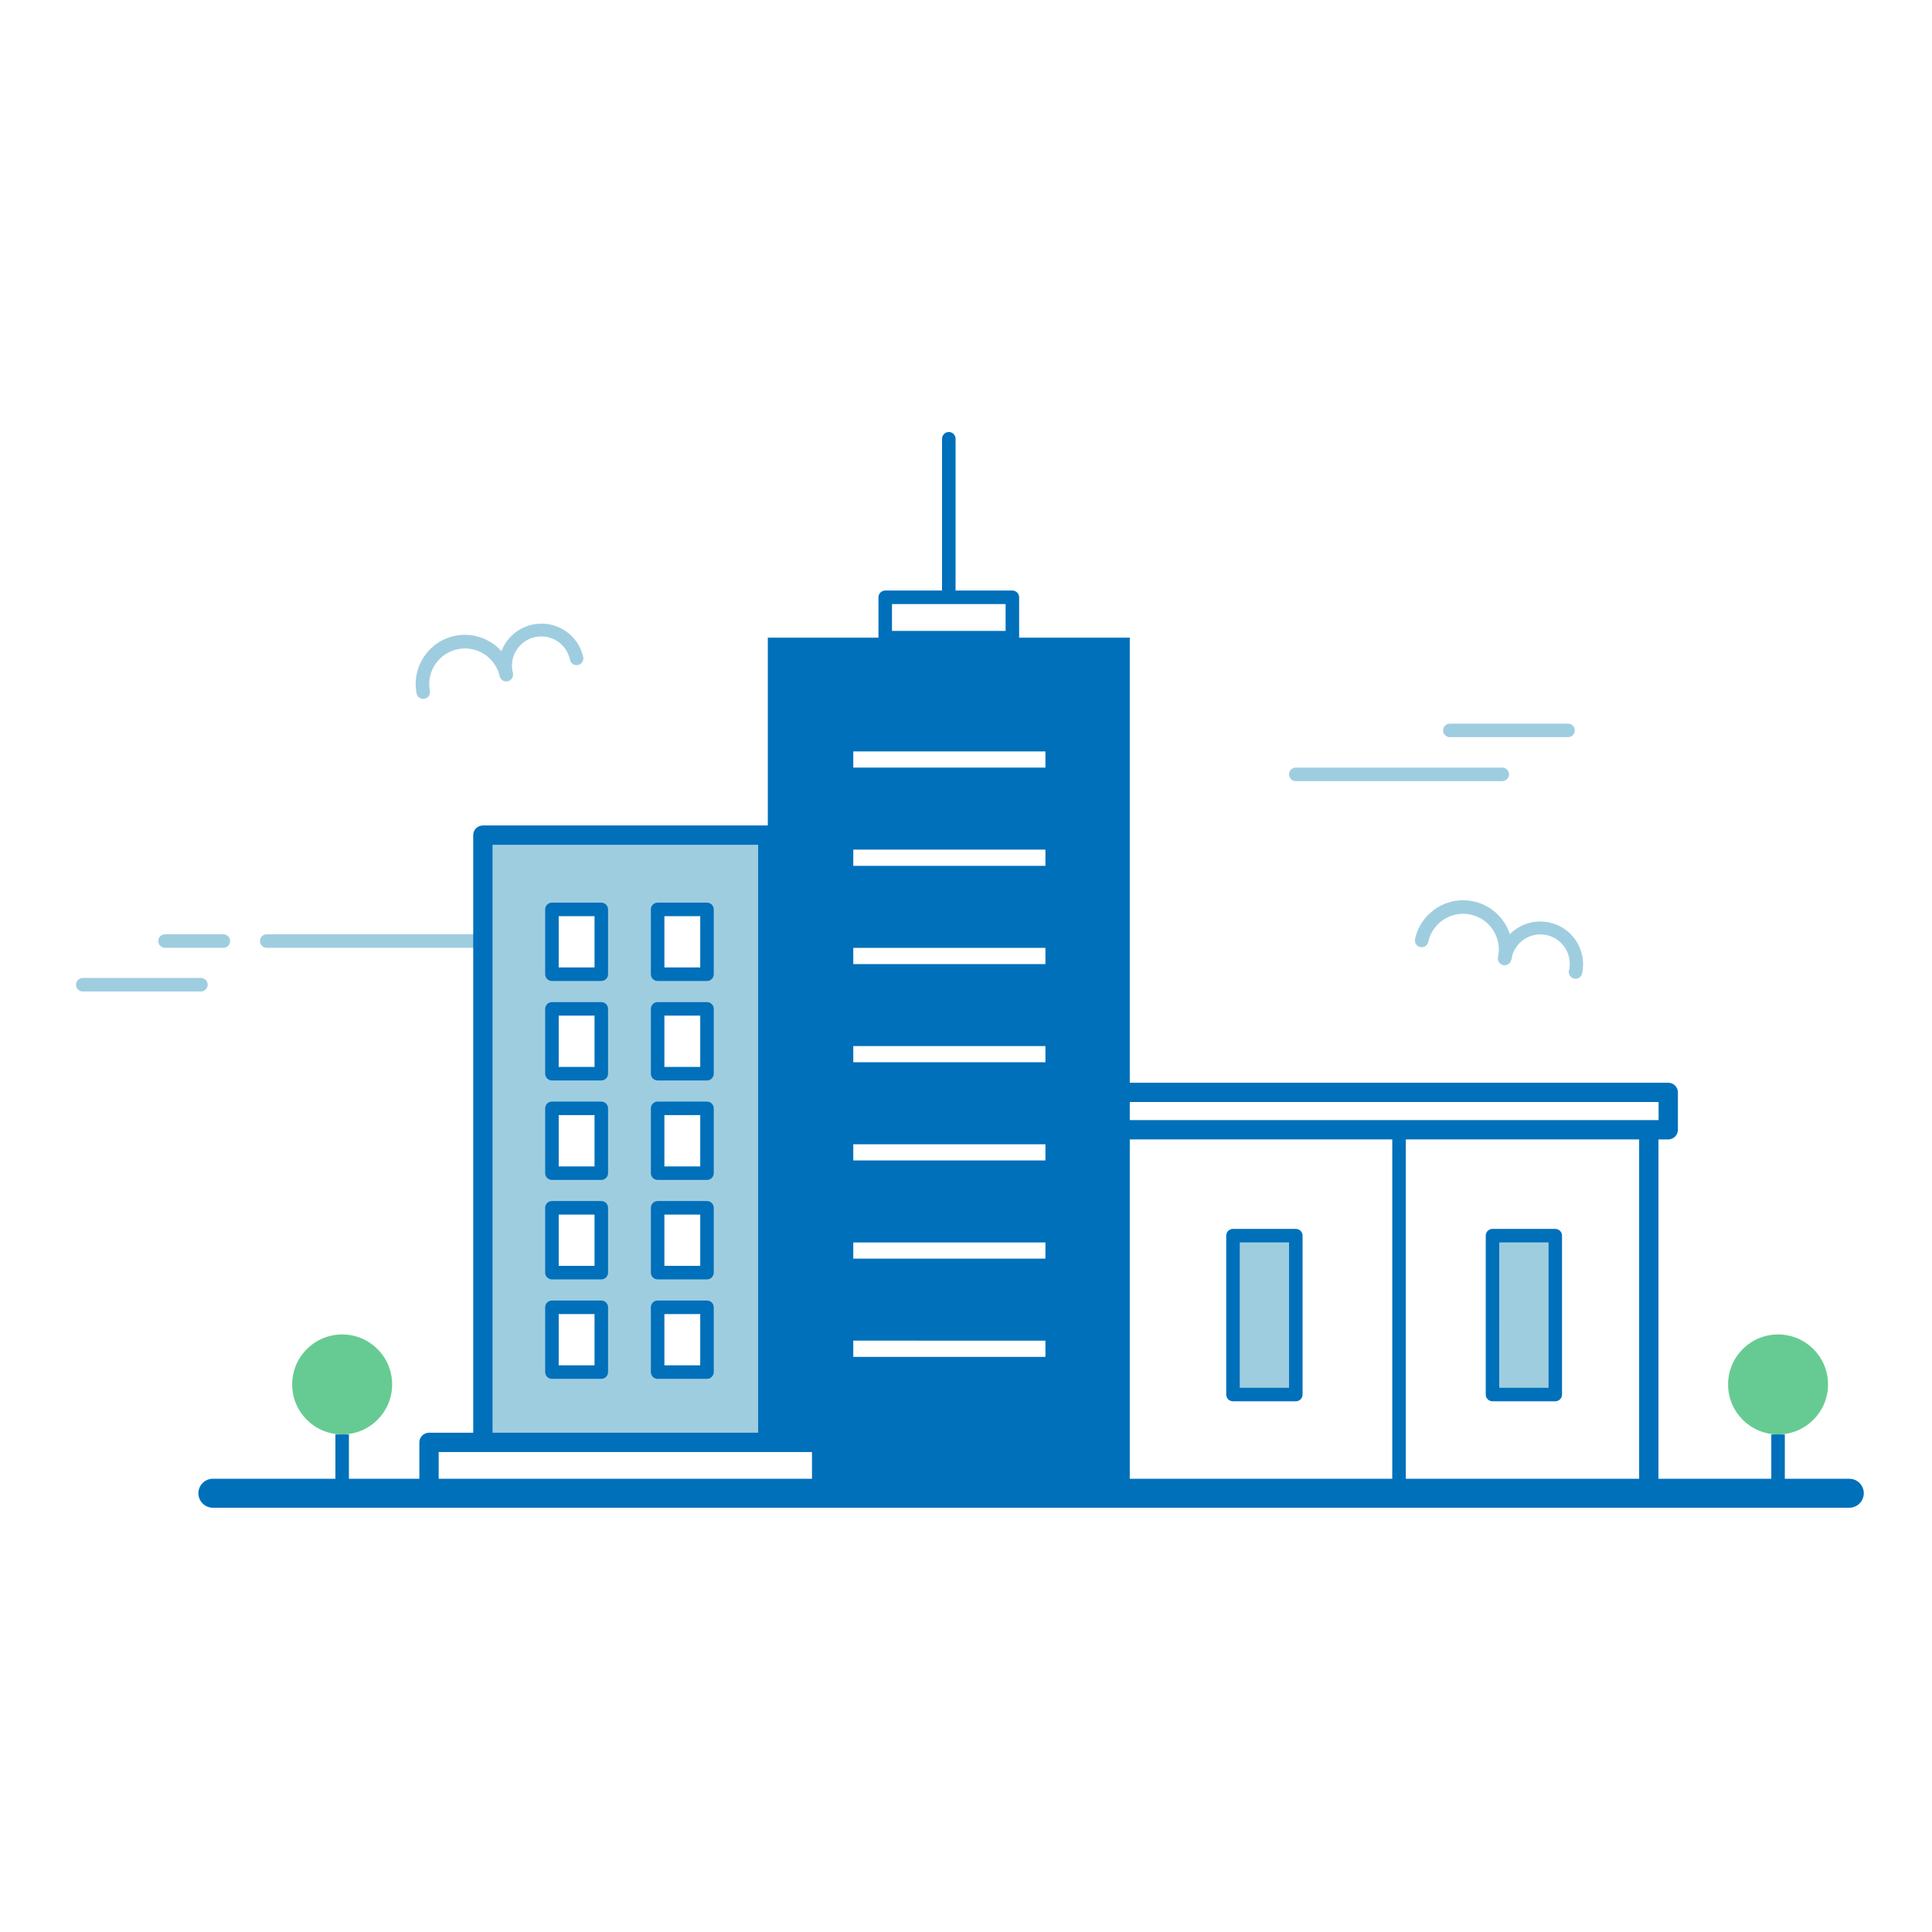
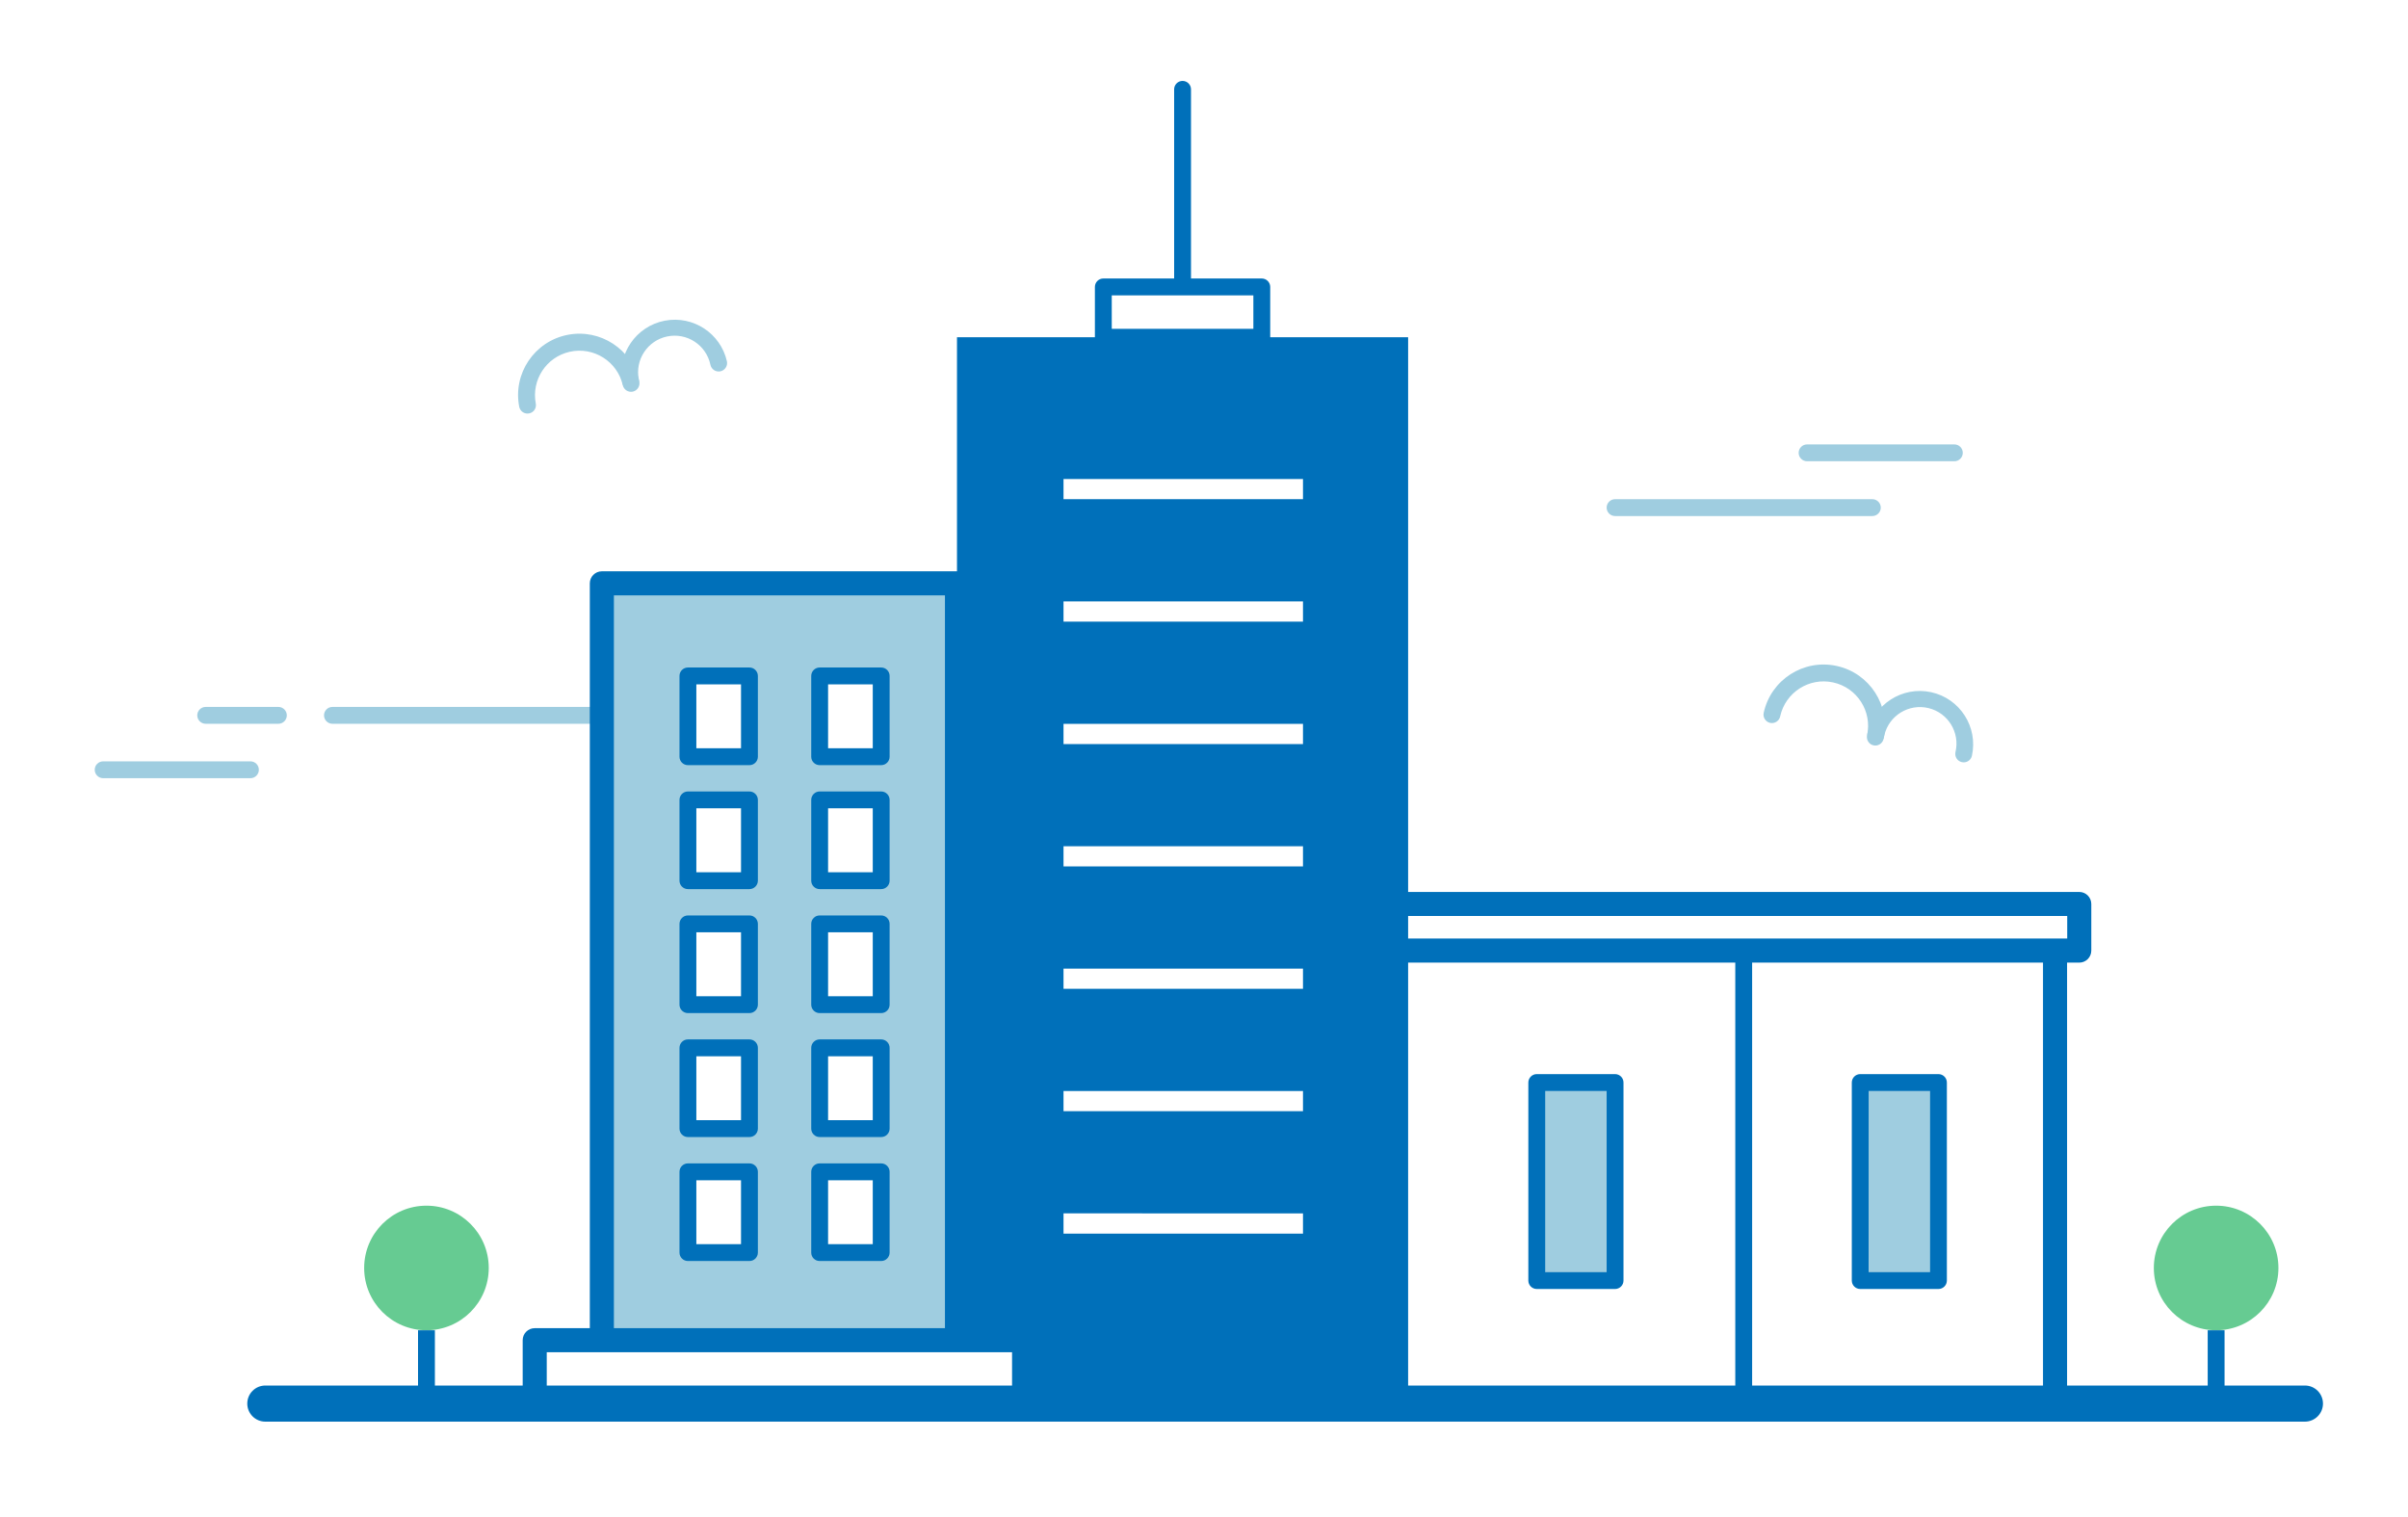
- <svg xmlns="http://www.w3.org/2000/svg" viewBox="0 0 1000 1000">
+ <svg xmlns="http://www.w3.org/2000/svg" xmlns:xlink="http://www.w3.org/1999/xlink" version="1.1" preserveAspectRatio="xMidYMid meet" viewBox="0 0 1000 630" width="1000" height="630">
  <defs>
-     <style>.cls-1{fill:#9fcde0;}.cls-2{fill:#66cb92;}.cls-3{fill:#0070ba;}</style>
+     <path d="M397.42 556.58L249.94 556.58L249.94 242.26L397.42 242.26L397.42 556.58ZM311.23 280.71L285.68 280.71L285.68 314.26L311.23 314.26L311.23 280.71ZM365.94 280.71L340.39 280.71L340.39 314.26L365.94 314.26L365.94 280.71ZM311.23 332.19L285.68 332.19L285.68 365.74L311.23 365.74L311.23 332.19ZM365.94 332.19L340.39 332.19L340.39 365.74L365.94 365.74L365.94 332.19ZM311.23 383.68L285.68 383.68L285.68 417.23L311.23 417.23L311.23 383.68ZM365.94 383.68L340.39 383.68L340.39 417.23L365.94 417.23L365.94 383.68ZM311.23 435.16L285.68 435.16L285.68 468.71L311.23 468.71L311.23 435.16ZM365.94 435.16L340.39 435.16L340.39 468.71L365.94 468.71L365.94 435.16ZM311.23 486.65L285.68 486.65L285.68 520.19L311.23 520.19L311.23 486.65ZM365.94 486.65L340.39 486.65L340.39 520.19L365.94 520.19L365.94 486.65Z" id="ixnPI4ysb" />
+     <path d="M42.84 323.18C40.91 323.18 39.34 321.61 39.34 319.68C39.34 317.75 40.91 316.18 42.84 316.18C48.96 316.18 97.88 316.18 104 316.18C105.93 316.18 107.5 317.75 107.5 319.68C107.5 321.61 105.93 323.18 104 323.18C91.77 323.18 48.96 323.18 42.84 323.18Z" id="c88YQ4aLy" />
+     <path d="M85.42 300.58C83.49 300.58 81.92 299.01 81.92 297.08C81.92 295.15 83.49 293.58 85.42 293.58C88.44 293.58 112.59 293.58 115.61 293.58C117.54 293.58 119.11 295.15 119.11 297.08C119.11 299.01 117.54 300.58 115.61 300.58C109.57 300.58 88.44 300.58 85.42 300.58Z" id="hcs03nc2j" />
+     <path d="M138.06 300.58C136.13 300.58 134.56 299.01 134.56 297.08C134.56 295.15 136.13 293.58 138.06 293.58C149.25 293.58 238.75 293.58 249.94 293.58C251.87 293.58 253.44 295.15 253.44 297.08C253.44 299.01 251.87 300.58 249.94 300.58C227.56 300.58 149.25 300.58 138.06 300.58Z" id="b1o5rkPBgM" />
+     <path d="M670.71 214.31C668.78 214.31 667.21 212.74 667.21 210.81C667.21 208.88 668.78 207.31 670.71 207.31C681.39 207.31 766.87 207.31 777.55 207.31C779.48 207.31 781.05 208.88 781.05 210.81C781.05 212.74 779.48 214.31 777.55 214.31C756.18 214.31 681.39 214.31 670.71 214.31Z" id="aKld0w18R" />
+     <path d="M750.45 191.56C748.52 191.56 746.95 189.99 746.95 188.06C746.95 186.13 748.52 184.56 750.45 184.56C756.57 184.56 805.49 184.56 811.61 184.56C813.54 184.56 815.11 186.13 815.11 188.06C815.11 189.99 813.54 191.56 811.61 191.56C799.38 191.56 756.57 191.56 750.45 191.56Z" id="a4eD6U7Y7e" />
+     <path d="M670.71 449.57C670.71 449.57 670.71 449.57 670.71 449.57C670.71 498.91 670.71 526.32 670.71 531.8C670.71 531.8 670.71 531.8 670.71 531.8C651.2 531.8 640.36 531.8 638.19 531.8C638.19 531.8 638.19 531.8 638.19 531.8C638.19 482.46 638.19 455.05 638.19 449.57C638.19 449.57 638.19 449.57 638.19 449.57C657.7 449.57 668.54 449.57 670.71 449.57Z" id="b43GxGckvr" />
+     <path d="M805.04 449.57C805.04 449.57 805.04 449.57 805.04 449.57C805.04 498.91 805.04 526.32 805.04 531.8C805.04 531.8 805.04 531.8 805.04 531.8C785.53 531.8 774.69 531.8 772.52 531.8C772.52 531.8 772.52 531.8 772.52 531.8C772.52 482.46 772.52 455.05 772.52 449.57C772.52 449.57 772.52 449.57 772.52 449.57C792.03 449.57 802.87 449.57 805.04 449.57Z" id="eB7KzPwC5" />
+     <path d="M215.63 168.96C212.92 155.16 221.92 141.77 235.72 139.06C249.3 136.4 262.53 145.07 265.5 158.59C265.85 160.49 264.58 162.31 262.68 162.66C260.85 162.99 259.08 161.83 258.65 160.02C256.39 150.07 246.49 143.84 236.54 146.1C226.86 148.31 220.65 157.78 222.49 167.54C222.89 169.43 221.68 171.28 219.8 171.67C219.55 171.73 219.31 171.75 219.06 171.75C217.4 171.75 215.97 170.59 215.63 168.96Z" id="a3XmpeXh7" />
+     <path d="M258.45 159.07C256.18 147.03 264.1 135.43 276.14 133.17C287.87 130.96 299.25 138.43 301.88 150.07C302.27 151.96 301.05 153.82 299.16 154.21C297.27 154.6 295.41 153.38 295.02 151.49C293.31 143.29 285.28 138.02 277.07 139.73C268.87 141.43 263.6 149.47 265.31 157.67C265.69 159.59 264.43 161.45 262.52 161.82C262.31 161.87 262.09 161.89 261.88 161.89C260.22 161.86 258.79 160.69 258.45 159.07Z" id="b123xTYnbn" />
+     <path d="M778.04 309.54C776.15 309.13 774.96 307.26 775.37 305.37C775.37 305.37 775.37 305.37 775.37 305.37C777.53 295.4 771.21 285.56 761.24 283.4C751.27 281.24 741.43 287.56 739.27 297.53C738.86 299.42 736.99 300.62 735.1 300.21C733.22 299.79 732.02 297.93 732.43 296.04C735.42 282.29 748.98 273.57 762.73 276.56C776.48 279.55 785.2 293.11 782.21 306.86C781.86 308.47 780.44 309.62 778.79 309.62C778.54 309.62 778.29 309.59 778.04 309.54Z" id="a1B5XgCbb7" />
+     <path d="M814.75 316.52C812.86 316.11 811.66 314.25 812.07 312.36C814.02 304.21 809 296.01 800.85 294.06C792.69 292.11 784.5 297.13 782.55 305.28C782.5 305.49 782.45 305.7 782.41 305.91C782.04 307.81 780.21 309.05 778.31 308.68C776.41 308.32 775.17 306.48 775.54 304.58C775.55 304.53 775.56 304.48 775.57 304.43C778.17 292.46 789.98 284.87 801.95 287.46C813.91 290.06 821.51 301.87 818.91 313.84C818.57 315.45 817.15 316.6 815.5 316.6C815.25 316.6 815 316.57 814.75 316.52Z" id="ab37QjdqP" />
+     <path d="M177.1 500.71C162.81 500.71 151.23 512.29 151.23 526.58C151.23 540.87 162.81 552.45 177.1 552.45C191.39 552.45 202.97 540.87 202.97 526.58C202.97 512.29 191.39 500.71 177.1 500.71Z" id="eKX2y6cUO" />
+     <path d="M920.32 500.71C906.03 500.71 894.45 512.29 894.45 526.58C894.45 540.87 906.03 552.45 920.32 552.45C934.61 552.45 946.19 540.87 946.19 526.58C946.19 512.29 934.61 500.71 920.32 500.71Z" id="acozplKhW" />
+     <path d="M923.82 575.4L923.82 552.45L916.82 552.45L916.82 575.4L858.42 575.4L858.42 399.77C861.46 399.77 863.14 399.77 863.48 399.77C866.24 399.77 868.48 397.53 868.48 394.77C868.48 392.84 868.48 377.36 868.48 375.42C868.48 372.66 866.24 370.42 863.48 370.42C844.9 370.42 752 370.42 584.77 370.42L584.77 140.06L527.5 140.06C527.5 127.52 527.5 120.55 527.5 119.16C527.5 117.23 525.93 115.66 524 115.66C522.04 115.66 512.24 115.66 494.6 115.66C494.6 68.52 494.6 42.34 494.6 37.1C494.6 35.17 493.03 33.6 491.1 33.6C489.17 33.6 487.6 35.17 487.6 37.1C487.6 42.34 487.6 68.52 487.6 115.66C469.95 115.66 460.15 115.66 458.19 115.66C456.26 115.66 454.69 117.23 454.69 119.16C454.69 120.55 454.69 127.52 454.69 140.06L397.42 140.06L397.42 237.26C308.93 237.26 259.77 237.26 249.94 237.26C247.18 237.26 244.94 239.5 244.94 242.26C244.94 262.88 244.94 365.99 244.94 551.58C231.21 551.58 223.59 551.58 222.06 551.58C219.3 551.58 217.06 553.82 217.06 556.58C217.06 557.83 217.06 564.11 217.06 575.4L180.6 575.4L180.6 552.45L173.6 552.45L173.6 575.4C135.55 575.4 114.42 575.4 110.19 575.4C106.05 575.4 102.69 578.76 102.69 582.9C102.69 587.04 106.05 590.4 110.19 590.4C194.89 590.4 872.49 590.4 957.19 590.4C961.33 590.4 964.69 587.04 964.69 582.9C964.69 578.76 961.33 575.4 957.19 575.4C957.19 575.4 946.06 575.4 923.82 575.4ZM461.69 122.66L520.5 122.66L520.5 136.56L461.69 136.56L461.69 122.66ZM848.42 575.4L727.63 575.4L727.63 399.77L848.42 399.77L848.42 575.4ZM584.77 380.4L858.48 380.4L858.48 389.75L584.77 389.75L584.77 380.4ZM720.63 399.75L720.63 575.4L584.77 575.4L584.77 399.77L720.63 399.75ZM541.11 198.92L541.11 207.31L441.66 207.31L441.66 198.92L541.11 198.92ZM541.11 503.92L541.11 512.31L441.66 512.31L441.66 503.9L541.11 503.92ZM541.11 453.09L541.11 461.48L441.66 461.48L441.66 453.09L541.11 453.09ZM541.11 402.26L541.11 410.65L441.66 410.65L441.66 402.26L541.11 402.26ZM541.11 351.43L541.11 359.82L441.66 359.82L441.66 351.43L541.11 351.43ZM541.11 300.6L541.11 309L441.66 309L441.66 300.61L541.11 300.6ZM441.66 258.16L441.66 249.77L541.11 249.77L541.11 258.16L441.66 258.16ZM254.94 247.26L392.42 247.26L392.42 551.58L254.94 551.58L254.94 247.26ZM227.06 561.58L420.29 561.58L420.29 575.4L227.06 575.4L227.06 561.58Z" id="bTq5lwMH1" />
+     <path d="M670.71 535.31C672.64 535.31 674.21 533.74 674.21 531.81C674.21 523.59 674.21 457.79 674.21 449.57C674.21 447.64 672.64 446.07 670.71 446.07C667.46 446.07 641.44 446.07 638.19 446.07C636.26 446.07 634.69 447.64 634.69 449.57C634.69 457.79 634.69 523.59 634.69 531.81C634.69 533.74 636.26 535.31 638.19 535.31C644.69 535.31 667.46 535.31 670.71 535.31ZM641.69 453.07L667.21 453.07L667.21 528.31L641.69 528.31L641.69 453.07Z" id="gjimfAHMo" />
+     <path d="M805 535.31C806.93 535.31 808.5 533.74 808.5 531.81C808.5 523.59 808.5 457.79 808.5 449.57C808.5 447.64 806.93 446.07 805 446.07C801.75 446.07 775.77 446.07 772.52 446.07C770.59 446.07 769.02 447.64 769.02 449.57C769.02 457.79 769.02 523.59 769.02 531.81C769.02 533.74 770.59 535.31 772.52 535.31C779.02 535.31 801.75 535.31 805 535.31ZM776.02 453.07L801.53 453.07L801.53 528.31L776 528.31L776.02 453.07Z" id="cHOGWtLmL" />
+     <path d="M285.68 277.21C283.75 277.21 282.18 278.78 282.18 280.71C282.18 284.07 282.18 310.9 282.18 314.26C282.18 316.19 283.75 317.76 285.68 317.76C288.24 317.76 308.68 317.76 311.23 317.76C313.16 317.76 314.73 316.19 314.73 314.26C314.73 310.9 314.73 284.07 314.73 280.71C314.73 278.78 313.16 277.21 311.23 277.21C306.12 277.21 288.24 277.21 285.68 277.21ZM307.73 310.76L289.18 310.76L289.18 284.21L307.73 284.21L307.73 310.76Z" id="c1MSIPMjY3" />
+     <path d="M340.39 277.21C338.46 277.21 336.89 278.78 336.89 280.71C336.89 284.07 336.89 310.9 336.89 314.26C336.89 316.19 338.46 317.76 340.39 317.76C342.95 317.76 363.39 317.76 365.94 317.76C367.87 317.76 369.44 316.19 369.44 314.26C369.44 310.9 369.44 284.07 369.44 280.71C369.44 278.78 367.87 277.21 365.94 277.21C360.83 277.21 342.95 277.21 340.39 277.21ZM362.44 310.76L343.89 310.76L343.89 284.21L362.44 284.21L362.44 310.76Z" id="g1jLFAoNl7" />
+     <path d="M285.68 328.69C283.75 328.69 282.18 330.26 282.18 332.19C282.18 335.55 282.18 362.39 282.18 365.74C282.18 367.67 283.75 369.24 285.68 369.24C288.24 369.24 308.68 369.24 311.23 369.24C313.16 369.24 314.73 367.67 314.73 365.74C314.73 362.39 314.73 335.55 314.73 332.19C314.73 330.26 313.16 328.69 311.23 328.69C306.12 328.69 288.24 328.69 285.68 328.69ZM307.73 362.24L289.18 362.24L289.18 335.69L307.73 335.69L307.73 362.24Z" id="ahYh8GZkO" />
+     <path d="M340.39 328.69C338.46 328.69 336.89 330.26 336.89 332.19C336.89 335.55 336.89 362.39 336.89 365.74C336.89 367.67 338.46 369.24 340.39 369.24C342.95 369.24 363.39 369.24 365.94 369.24C367.87 369.24 369.44 367.67 369.44 365.74C369.44 362.39 369.44 335.55 369.44 332.19C369.44 330.26 367.87 328.69 365.94 328.69C360.83 328.69 342.95 328.69 340.39 328.69ZM362.44 362.24L343.89 362.24L343.89 335.69L362.44 335.69L362.44 362.24Z" id="kOi25qChs" />
+     <path d="M285.68 380.18C283.75 380.18 282.18 381.75 282.18 383.68C282.18 387.04 282.18 413.87 282.18 417.23C282.18 419.16 283.75 420.73 285.68 420.73C288.24 420.73 308.68 420.73 311.23 420.73C313.16 420.73 314.73 419.16 314.73 417.23C314.73 413.87 314.73 387.04 314.73 383.68C314.73 381.75 313.16 380.18 311.23 380.18C306.12 380.18 288.24 380.18 285.68 380.18ZM307.73 413.73L289.18 413.73L289.18 387.18L307.73 387.18L307.73 413.73Z" id="a26SrK4nFd" />
+     <path d="M340.39 380.18C338.46 380.17 336.9 381.73 336.89 383.66C336.89 383.67 336.89 383.67 336.89 383.68C336.89 387.04 336.89 413.87 336.89 417.23C336.89 419.16 338.46 420.73 340.39 420.73C342.95 420.73 363.39 420.73 365.94 420.73C367.87 420.73 369.44 419.16 369.44 417.23C369.44 413.87 369.44 387.04 369.44 383.68C369.44 381.75 367.87 380.18 365.94 380.18C360.83 380.18 342.95 380.18 340.39 380.18ZM362.44 413.73L343.89 413.73L343.89 387.18L362.44 387.18L362.44 413.73Z" id="bkjizepHA" />
+     <path d="M285.68 431.66C283.75 431.66 282.18 433.23 282.18 435.16C282.18 438.52 282.18 465.35 282.18 468.71C282.18 470.64 283.75 472.21 285.68 472.21C288.24 472.21 308.68 472.21 311.23 472.21C313.16 472.21 314.73 470.64 314.73 468.71C314.73 465.35 314.73 438.52 314.73 435.16C314.73 433.23 313.16 431.66 311.23 431.66C306.12 431.66 288.24 431.66 285.68 431.66ZM307.73 465.21L289.18 465.21L289.18 438.66L307.73 438.66L307.73 465.21Z" id="e2TeFqsRjT" />
+     <path d="M340.39 431.66C338.46 431.66 336.89 433.23 336.89 435.16C336.89 438.52 336.89 465.35 336.89 468.71C336.89 470.64 338.46 472.21 340.39 472.21C342.95 472.21 363.39 472.21 365.94 472.21C367.87 472.21 369.44 470.64 369.44 468.71C369.44 465.35 369.44 438.52 369.44 435.16C369.44 433.23 367.87 431.66 365.94 431.66C360.83 431.66 342.95 431.66 340.39 431.66ZM362.44 465.21L343.89 465.21L343.89 438.66L362.44 438.66L362.44 465.21Z" id="a51R19oLZ4" />
+     <path d="M285.68 483.15C283.75 483.15 282.18 484.72 282.18 486.65C282.18 490 282.18 516.84 282.18 520.19C282.18 522.12 283.75 523.69 285.68 523.69C288.24 523.69 308.68 523.69 311.23 523.69C313.16 523.69 314.73 522.12 314.73 520.19C314.73 516.84 314.73 490 314.73 486.65C314.73 484.72 313.16 483.15 311.23 483.15C306.12 483.15 288.24 483.15 285.68 483.15ZM307.73 516.69L289.18 516.69L289.18 490.15L307.73 490.15L307.73 516.69Z" id="bM27xAfn2" />
+     <path d="M340.39 483.15C338.46 483.14 336.9 484.7 336.89 486.63C336.89 486.64 336.89 486.64 336.89 486.65C336.89 490 336.89 516.84 336.89 520.19C336.88 522.12 338.44 523.68 340.37 523.69C340.38 523.69 340.38 523.69 340.39 523.69C342.95 523.69 363.39 523.69 365.94 523.69C367.87 523.69 369.44 522.12 369.44 520.19C369.44 516.84 369.44 490 369.44 486.65C369.44 484.72 367.87 483.15 365.94 483.15C360.83 483.15 342.95 483.15 340.39 483.15ZM362.44 516.69L343.89 516.69L343.89 490.15L362.44 490.15L362.44 516.69Z" id="b21invvt0" />
  </defs>
-   <g id="Grafik">
-     <path class="cls-1" d="M397.42,746.58H249.94V432.26H397.42ZM311.23,470.71H285.68v33.55h25.55Zm54.71,0H340.39v33.55h25.55Zm-54.71,51.48H285.68v33.55h25.55Zm54.71,0H340.39v33.55h25.55Zm-54.71,51.49H285.68v33.55h25.55Zm54.71,0H340.39v33.55h25.55Zm-54.71,51.48H285.68v33.55h25.55Zm54.71,0H340.39v33.55h25.55Zm-54.71,51.49H285.68v33.54h25.55Zm54.71,0H340.39v33.54h25.55Z" />
-     <path class="cls-1" d="M104,513.18H42.84a3.5,3.5,0,0,1,0-7H104a3.5,3.5,0,1,1,0,7Z" />
-     <path class="cls-1" d="M115.61,490.58H85.42a3.5,3.5,0,0,1,0-7h30.19a3.5,3.5,0,0,1,0,7Z" />
-     <path class="cls-1" d="M249.94,490.58H138.06a3.5,3.5,0,0,1,0-7H249.94a3.5,3.5,0,0,1,0,7Z" />
-     <path class="cls-1" d="M777.55,404.31H670.71a3.5,3.5,0,0,1,0-7H777.55a3.5,3.5,0,0,1,0,7Z" />
-     <path class="cls-1" d="M811.61,381.56H750.45a3.5,3.5,0,0,1,0-7h61.16a3.5,3.5,0,0,1,0,7Z" />
-     <rect class="cls-1" x="638.19" y="639.57" width="32.52" height="82.23" />
-     <rect class="cls-1" x="772.52" y="639.57" width="32.52" height="82.23" />
-     <path class="cls-1" d="M219.06,361.75a3.5,3.5,0,0,1-3.43-2.79,25.47,25.47,0,0,1,49.87-10.37,3.5,3.5,0,0,1-6.85,1.43,18.47,18.47,0,0,0-36.16,7.52,3.49,3.49,0,0,1-3.43,4.21Z" />
-     <path class="cls-1" d="M261.88,351.86a3.51,3.51,0,0,1-3.43-2.79,22.18,22.18,0,0,1,43.43-9,3.5,3.5,0,1,1-6.86,1.42,15.17,15.17,0,1,0-29.71,6.18,3.54,3.54,0,0,1-3.43,4.22Z" />
-     <path class="cls-1" d="M778.79,499.62a3.82,3.82,0,0,1-.75-.08,3.5,3.5,0,0,1-2.67-4.17,18.47,18.47,0,0,0-36.1-7.84,3.5,3.5,0,1,1-6.84-1.49,25.47,25.47,0,0,1,49.78,10.82A3.51,3.51,0,0,1,778.79,499.62Z" />
-     <path class="cls-1" d="M815.5,506.6a3.82,3.82,0,0,1-.75-.08,3.5,3.5,0,0,1-2.68-4.16,15.18,15.18,0,1,0-29.66-6.45,3.5,3.5,0,1,1-6.84-1.48,22.17,22.17,0,1,1,43.34,9.41A3.49,3.49,0,0,1,815.5,506.6Z" />
-     <circle class="cls-2" cx="177.1" cy="716.58" r="25.87" />
-     <circle class="cls-2" cx="920.32" cy="716.58" r="25.87" />
-     <path class="cls-3" d="M957.16,765.4H923.82V742.45h-7V765.4h-58.4V589.77h5.06a5,5,0,0,0,5-5V565.42a5,5,0,0,0-5-5H584.77V330.06H527.5v-20.9a3.5,3.5,0,0,0-3.5-3.5H494.6V227.1a3.5,3.5,0,0,0-7,0v78.56H458.19a3.5,3.5,0,0,0-3.5,3.5v20.9H397.42v97.2H249.94a5,5,0,0,0-5,5V741.58H222.06a5,5,0,0,0-5,5V765.4H180.6V742.45h-7V765.4H110.19a7.5,7.5,0,1,0,0,15h847a7.5,7.5,0,0,0,0-15ZM461.69,312.66H520.5v13.9H461.69ZM848.42,765.4H727.63V589.77H848.42Zm-263.65-195H858.48v9.35H584.77Zm0,19.35H720.63V765.4H584.77V589.77ZM541.11,388.92v8.39H441.66v-8.39Zm0,305v8.39H441.66V693.9Zm0-50.83v8.39H441.66v-8.39Zm0-50.83v8.39H441.66v-8.39Zm0-50.83v8.39H441.66v-8.39Zm0-50.83V499H441.66v-8.39Zm-99.45-42.44v-8.39h99.45v8.39ZM254.94,437.26H392.42V741.58H254.94ZM227.06,751.58H420.29V765.4H227.06Z" />
-     <path class="cls-3" d="M638.19,725.31h32.52a3.5,3.5,0,0,0,3.5-3.5V639.57a3.5,3.5,0,0,0-3.5-3.5H638.19a3.5,3.5,0,0,0-3.5,3.5v82.24A3.5,3.5,0,0,0,638.19,725.31Zm3.5-82.24h25.52v75.24H641.69Z" />
-     <path class="cls-3" d="M772.52,725.31H805a3.5,3.5,0,0,0,3.5-3.5V639.57a3.5,3.5,0,0,0-3.5-3.5H772.52a3.5,3.5,0,0,0-3.5,3.5v82.24A3.5,3.5,0,0,0,772.52,725.31Zm3.5-82.24h25.51v75.24H776Z" />
-     <path class="cls-3" d="M311.23,467.21H285.68a3.5,3.5,0,0,0-3.5,3.5v33.55a3.5,3.5,0,0,0,3.5,3.5h25.55a3.5,3.5,0,0,0,3.5-3.5V470.71A3.5,3.5,0,0,0,311.23,467.21Zm-3.5,33.55H289.18V474.21h18.55Z" />
-     <path class="cls-3" d="M365.94,467.21H340.39a3.5,3.5,0,0,0-3.5,3.5v33.55a3.5,3.5,0,0,0,3.5,3.5h25.55a3.5,3.5,0,0,0,3.5-3.5V470.71A3.5,3.5,0,0,0,365.94,467.21Zm-3.5,33.55H343.89V474.21h18.55Z" />
-     <path class="cls-3" d="M311.23,518.69H285.68a3.5,3.5,0,0,0-3.5,3.5v33.55a3.5,3.5,0,0,0,3.5,3.5h25.55a3.5,3.5,0,0,0,3.5-3.5V522.19A3.5,3.5,0,0,0,311.23,518.69Zm-3.5,33.55H289.18V525.69h18.55Z" />
-     <path class="cls-3" d="M365.94,518.69H340.39a3.5,3.5,0,0,0-3.5,3.5v33.55a3.5,3.5,0,0,0,3.5,3.5h25.55a3.5,3.5,0,0,0,3.5-3.5V522.19A3.5,3.5,0,0,0,365.94,518.69Zm-3.5,33.55H343.89V525.69h18.55Z" />
-     <path class="cls-3" d="M311.23,570.18H285.68a3.5,3.5,0,0,0-3.5,3.5v33.55a3.5,3.5,0,0,0,3.5,3.5h25.55a3.5,3.5,0,0,0,3.5-3.5V573.68A3.5,3.5,0,0,0,311.23,570.18Zm-3.5,33.55H289.18V577.18h18.55Z" />
-     <path class="cls-3" d="M365.94,570.18H340.39a3.49,3.49,0,0,0-3.5,3.5v33.55a3.5,3.5,0,0,0,3.5,3.5h25.55a3.5,3.5,0,0,0,3.5-3.5V573.68A3.5,3.5,0,0,0,365.94,570.18Zm-3.5,33.55H343.89V577.18h18.55Z" />
-     <path class="cls-3" d="M311.23,621.66H285.68a3.5,3.5,0,0,0-3.5,3.5v33.55a3.5,3.5,0,0,0,3.5,3.5h25.55a3.5,3.5,0,0,0,3.5-3.5V625.16A3.5,3.5,0,0,0,311.23,621.66Zm-3.5,33.55H289.18V628.66h18.55Z" />
-     <path class="cls-3" d="M365.94,621.66H340.39a3.5,3.5,0,0,0-3.5,3.5v33.55a3.5,3.5,0,0,0,3.5,3.5h25.55a3.5,3.5,0,0,0,3.5-3.5V625.16A3.5,3.5,0,0,0,365.94,621.66Zm-3.5,33.55H343.89V628.66h18.55Z" />
-     <path class="cls-3" d="M311.23,673.15H285.68a3.5,3.5,0,0,0-3.5,3.5v33.54a3.5,3.5,0,0,0,3.5,3.5h25.55a3.5,3.5,0,0,0,3.5-3.5V676.65A3.5,3.5,0,0,0,311.23,673.15Zm-3.5,33.54H289.18V680.15h18.55Z" />
-     <path class="cls-3" d="M365.94,673.15H340.39a3.49,3.49,0,0,0-3.5,3.5v33.54a3.49,3.49,0,0,0,3.5,3.5h25.55a3.5,3.5,0,0,0,3.5-3.5V676.65A3.5,3.5,0,0,0,365.94,673.15Zm-3.5,33.54H343.89V680.15h18.55Z" />
+   <g>
+     <g>
+       <g>
+         <use xlink:href="#ixnPI4ysb" opacity="1" fill="#9fcde0" fill-opacity="1" />
+         <g>
+           <use xlink:href="#ixnPI4ysb" opacity="1" fill-opacity="0" stroke="#000000" stroke-width="1" stroke-opacity="0" />
+         </g>
+       </g>
+       <g>
+         <use xlink:href="#c88YQ4aLy" opacity="1" fill="#9fcde0" fill-opacity="1" />
+         <g>
+           <use xlink:href="#c88YQ4aLy" opacity="1" fill-opacity="0" stroke="#000000" stroke-width="1" stroke-opacity="0" />
+         </g>
+       </g>
+       <g>
+         <use xlink:href="#hcs03nc2j" opacity="1" fill="#9fcde0" fill-opacity="1" />
+         <g>
+           <use xlink:href="#hcs03nc2j" opacity="1" fill-opacity="0" stroke="#000000" stroke-width="1" stroke-opacity="0" />
+         </g>
+       </g>
+       <g>
+         <use xlink:href="#b1o5rkPBgM" opacity="1" fill="#9fcde0" fill-opacity="1" />
+         <g>
+           <use xlink:href="#b1o5rkPBgM" opacity="1" fill-opacity="0" stroke="#000000" stroke-width="1" stroke-opacity="0" />
+         </g>
+       </g>
+       <g>
+         <use xlink:href="#aKld0w18R" opacity="1" fill="#9fcde0" fill-opacity="1" />
+         <g>
+           <use xlink:href="#aKld0w18R" opacity="1" fill-opacity="0" stroke="#000000" stroke-width="1" stroke-opacity="0" />
+         </g>
+       </g>
+       <g>
+         <use xlink:href="#a4eD6U7Y7e" opacity="1" fill="#9fcde0" fill-opacity="1" />
+         <g>
+           <use xlink:href="#a4eD6U7Y7e" opacity="1" fill-opacity="0" stroke="#000000" stroke-width="1" stroke-opacity="0" />
+         </g>
+       </g>
+       <g>
+         <use xlink:href="#b43GxGckvr" opacity="1" fill="#9fcde0" fill-opacity="1" />
+         <g>
+           <use xlink:href="#b43GxGckvr" opacity="1" fill-opacity="0" stroke="#000000" stroke-width="1" stroke-opacity="0" />
+         </g>
+       </g>
+       <g>
+         <use xlink:href="#eB7KzPwC5" opacity="1" fill="#9fcde0" fill-opacity="1" />
+         <g>
+           <use xlink:href="#eB7KzPwC5" opacity="1" fill-opacity="0" stroke="#000000" stroke-width="1" stroke-opacity="0" />
+         </g>
+       </g>
+       <g>
+         <use xlink:href="#a3XmpeXh7" opacity="1" fill="#9fcde0" fill-opacity="1" />
+         <g>
+           <use xlink:href="#a3XmpeXh7" opacity="1" fill-opacity="0" stroke="#000000" stroke-width="1" stroke-opacity="0" />
+         </g>
+       </g>
+       <g>
+         <use xlink:href="#b123xTYnbn" opacity="1" fill="#9fcde0" fill-opacity="1" />
+         <g>
+           <use xlink:href="#b123xTYnbn" opacity="1" fill-opacity="0" stroke="#000000" stroke-width="1" stroke-opacity="0" />
+         </g>
+       </g>
+       <g>
+         <use xlink:href="#a1B5XgCbb7" opacity="1" fill="#9fcde0" fill-opacity="1" />
+         <g>
+           <use xlink:href="#a1B5XgCbb7" opacity="1" fill-opacity="0" stroke="#000000" stroke-width="1" stroke-opacity="0" />
+         </g>
+       </g>
+       <g>
+         <use xlink:href="#ab37QjdqP" opacity="1" fill="#9fcde0" fill-opacity="1" />
+         <g>
+           <use xlink:href="#ab37QjdqP" opacity="1" fill-opacity="0" stroke="#000000" stroke-width="1" stroke-opacity="0" />
+         </g>
+       </g>
+       <g>
+         <use xlink:href="#eKX2y6cUO" opacity="1" fill="#66cb92" fill-opacity="1" />
+         <g>
+           <use xlink:href="#eKX2y6cUO" opacity="1" fill-opacity="0" stroke="#000000" stroke-width="1" stroke-opacity="0" />
+         </g>
+       </g>
+       <g>
+         <use xlink:href="#acozplKhW" opacity="1" fill="#66cb92" fill-opacity="1" />
+         <g>
+           <use xlink:href="#acozplKhW" opacity="1" fill-opacity="0" stroke="#000000" stroke-width="1" stroke-opacity="0" />
+         </g>
+       </g>
+       <g>
+         <use xlink:href="#bTq5lwMH1" opacity="1" fill="#0070ba" fill-opacity="1" />
+         <g>
+           <use xlink:href="#bTq5lwMH1" opacity="1" fill-opacity="0" stroke="#000000" stroke-width="1" stroke-opacity="0" />
+         </g>
+       </g>
+       <g>
+         <use xlink:href="#gjimfAHMo" opacity="1" fill="#0070ba" fill-opacity="1" />
+         <g>
+           <use xlink:href="#gjimfAHMo" opacity="1" fill-opacity="0" stroke="#000000" stroke-width="1" stroke-opacity="0" />
+         </g>
+       </g>
+       <g>
+         <use xlink:href="#cHOGWtLmL" opacity="1" fill="#0070ba" fill-opacity="1" />
+         <g>
+           <use xlink:href="#cHOGWtLmL" opacity="1" fill-opacity="0" stroke="#000000" stroke-width="1" stroke-opacity="0" />
+         </g>
+       </g>
+       <g>
+         <use xlink:href="#c1MSIPMjY3" opacity="1" fill="#0070ba" fill-opacity="1" />
+         <g>
+           <use xlink:href="#c1MSIPMjY3" opacity="1" fill-opacity="0" stroke="#000000" stroke-width="1" stroke-opacity="0" />
+         </g>
+       </g>
+       <g>
+         <use xlink:href="#g1jLFAoNl7" opacity="1" fill="#0070ba" fill-opacity="1" />
+         <g>
+           <use xlink:href="#g1jLFAoNl7" opacity="1" fill-opacity="0" stroke="#000000" stroke-width="1" stroke-opacity="0" />
+         </g>
+       </g>
+       <g>
+         <use xlink:href="#ahYh8GZkO" opacity="1" fill="#0070ba" fill-opacity="1" />
+         <g>
+           <use xlink:href="#ahYh8GZkO" opacity="1" fill-opacity="0" stroke="#000000" stroke-width="1" stroke-opacity="0" />
+         </g>
+       </g>
+       <g>
+         <use xlink:href="#kOi25qChs" opacity="1" fill="#0070ba" fill-opacity="1" />
+         <g>
+           <use xlink:href="#kOi25qChs" opacity="1" fill-opacity="0" stroke="#000000" stroke-width="1" stroke-opacity="0" />
+         </g>
+       </g>
+       <g>
+         <use xlink:href="#a26SrK4nFd" opacity="1" fill="#0070ba" fill-opacity="1" />
+         <g>
+           <use xlink:href="#a26SrK4nFd" opacity="1" fill-opacity="0" stroke="#000000" stroke-width="1" stroke-opacity="0" />
+         </g>
+       </g>
+       <g>
+         <use xlink:href="#bkjizepHA" opacity="1" fill="#0070ba" fill-opacity="1" />
+         <g>
+           <use xlink:href="#bkjizepHA" opacity="1" fill-opacity="0" stroke="#000000" stroke-width="1" stroke-opacity="0" />
+         </g>
+       </g>
+       <g>
+         <use xlink:href="#e2TeFqsRjT" opacity="1" fill="#0070ba" fill-opacity="1" />
+         <g>
+           <use xlink:href="#e2TeFqsRjT" opacity="1" fill-opacity="0" stroke="#000000" stroke-width="1" stroke-opacity="0" />
+         </g>
+       </g>
+       <g>
+         <use xlink:href="#a51R19oLZ4" opacity="1" fill="#0070ba" fill-opacity="1" />
+         <g>
+           <use xlink:href="#a51R19oLZ4" opacity="1" fill-opacity="0" stroke="#000000" stroke-width="1" stroke-opacity="0" />
+         </g>
+       </g>
+       <g>
+         <use xlink:href="#bM27xAfn2" opacity="1" fill="#0070ba" fill-opacity="1" />
+         <g>
+           <use xlink:href="#bM27xAfn2" opacity="1" fill-opacity="0" stroke="#000000" stroke-width="1" stroke-opacity="0" />
+         </g>
+       </g>
+       <g>
+         <use xlink:href="#b21invvt0" opacity="1" fill="#0070ba" fill-opacity="1" />
+         <g>
+           <use xlink:href="#b21invvt0" opacity="1" fill-opacity="0" stroke="#000000" stroke-width="1" stroke-opacity="0" />
+         </g>
+       </g>
+     </g>
  </g>
</svg>
